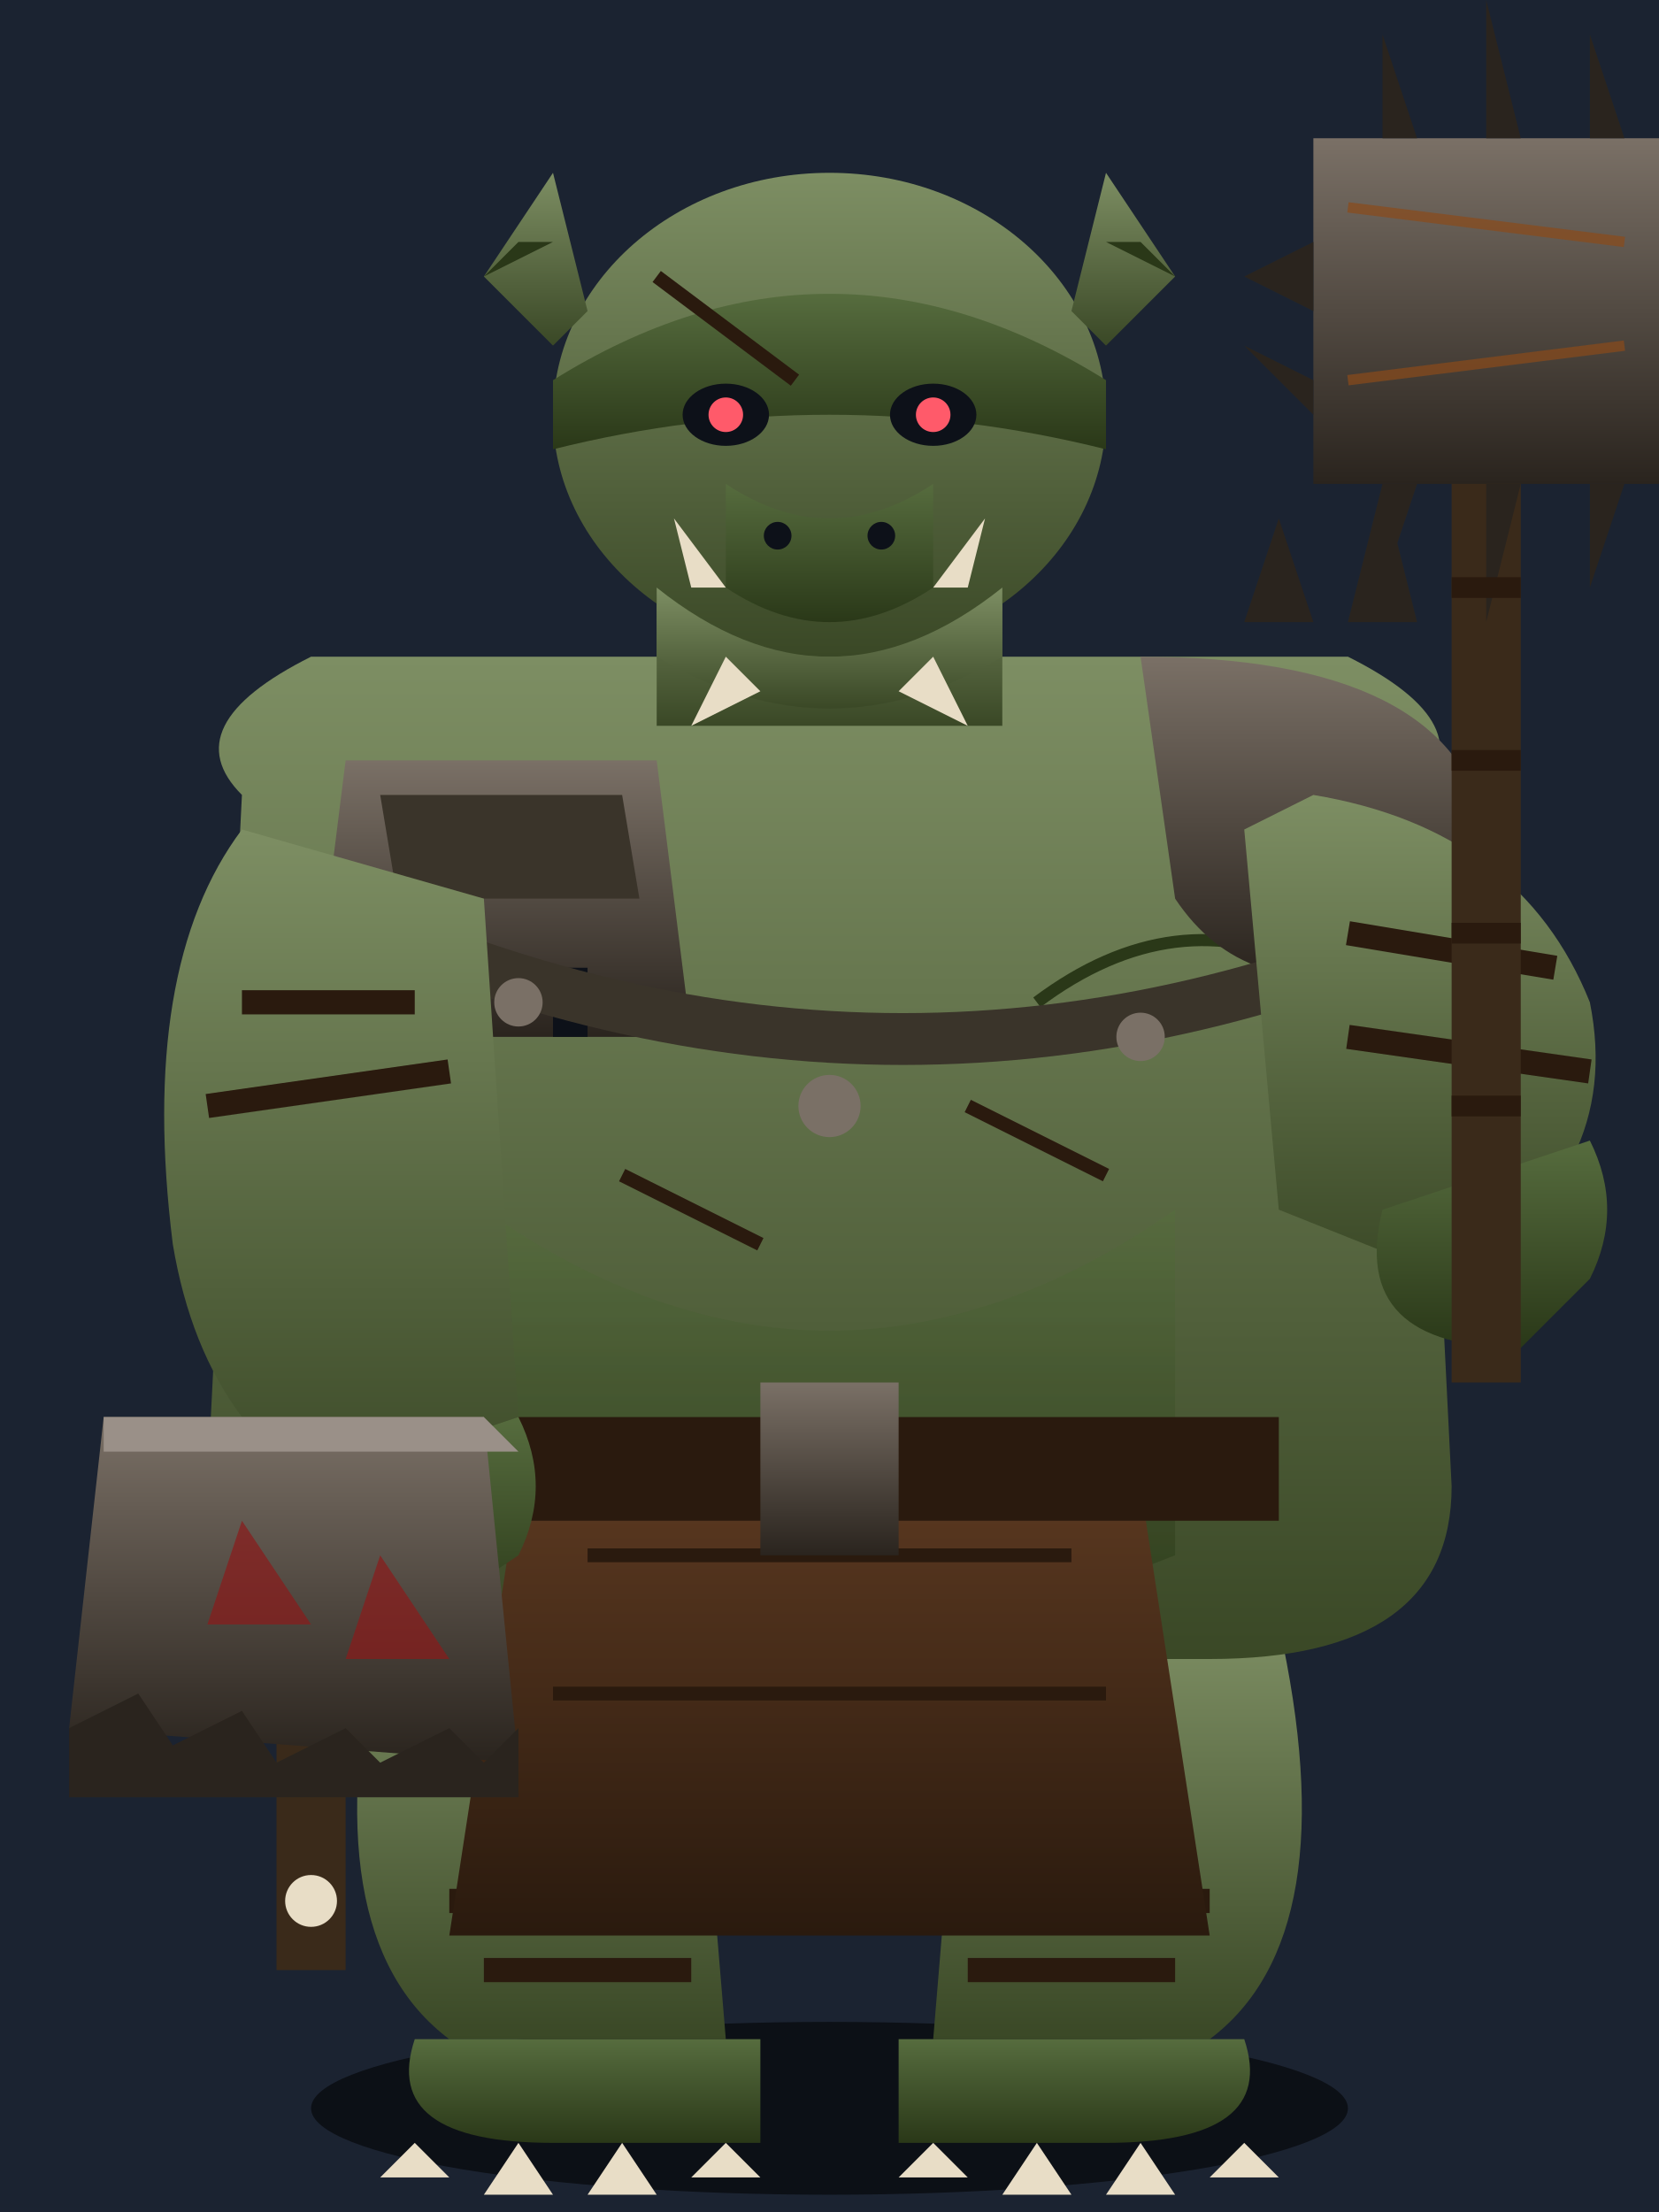
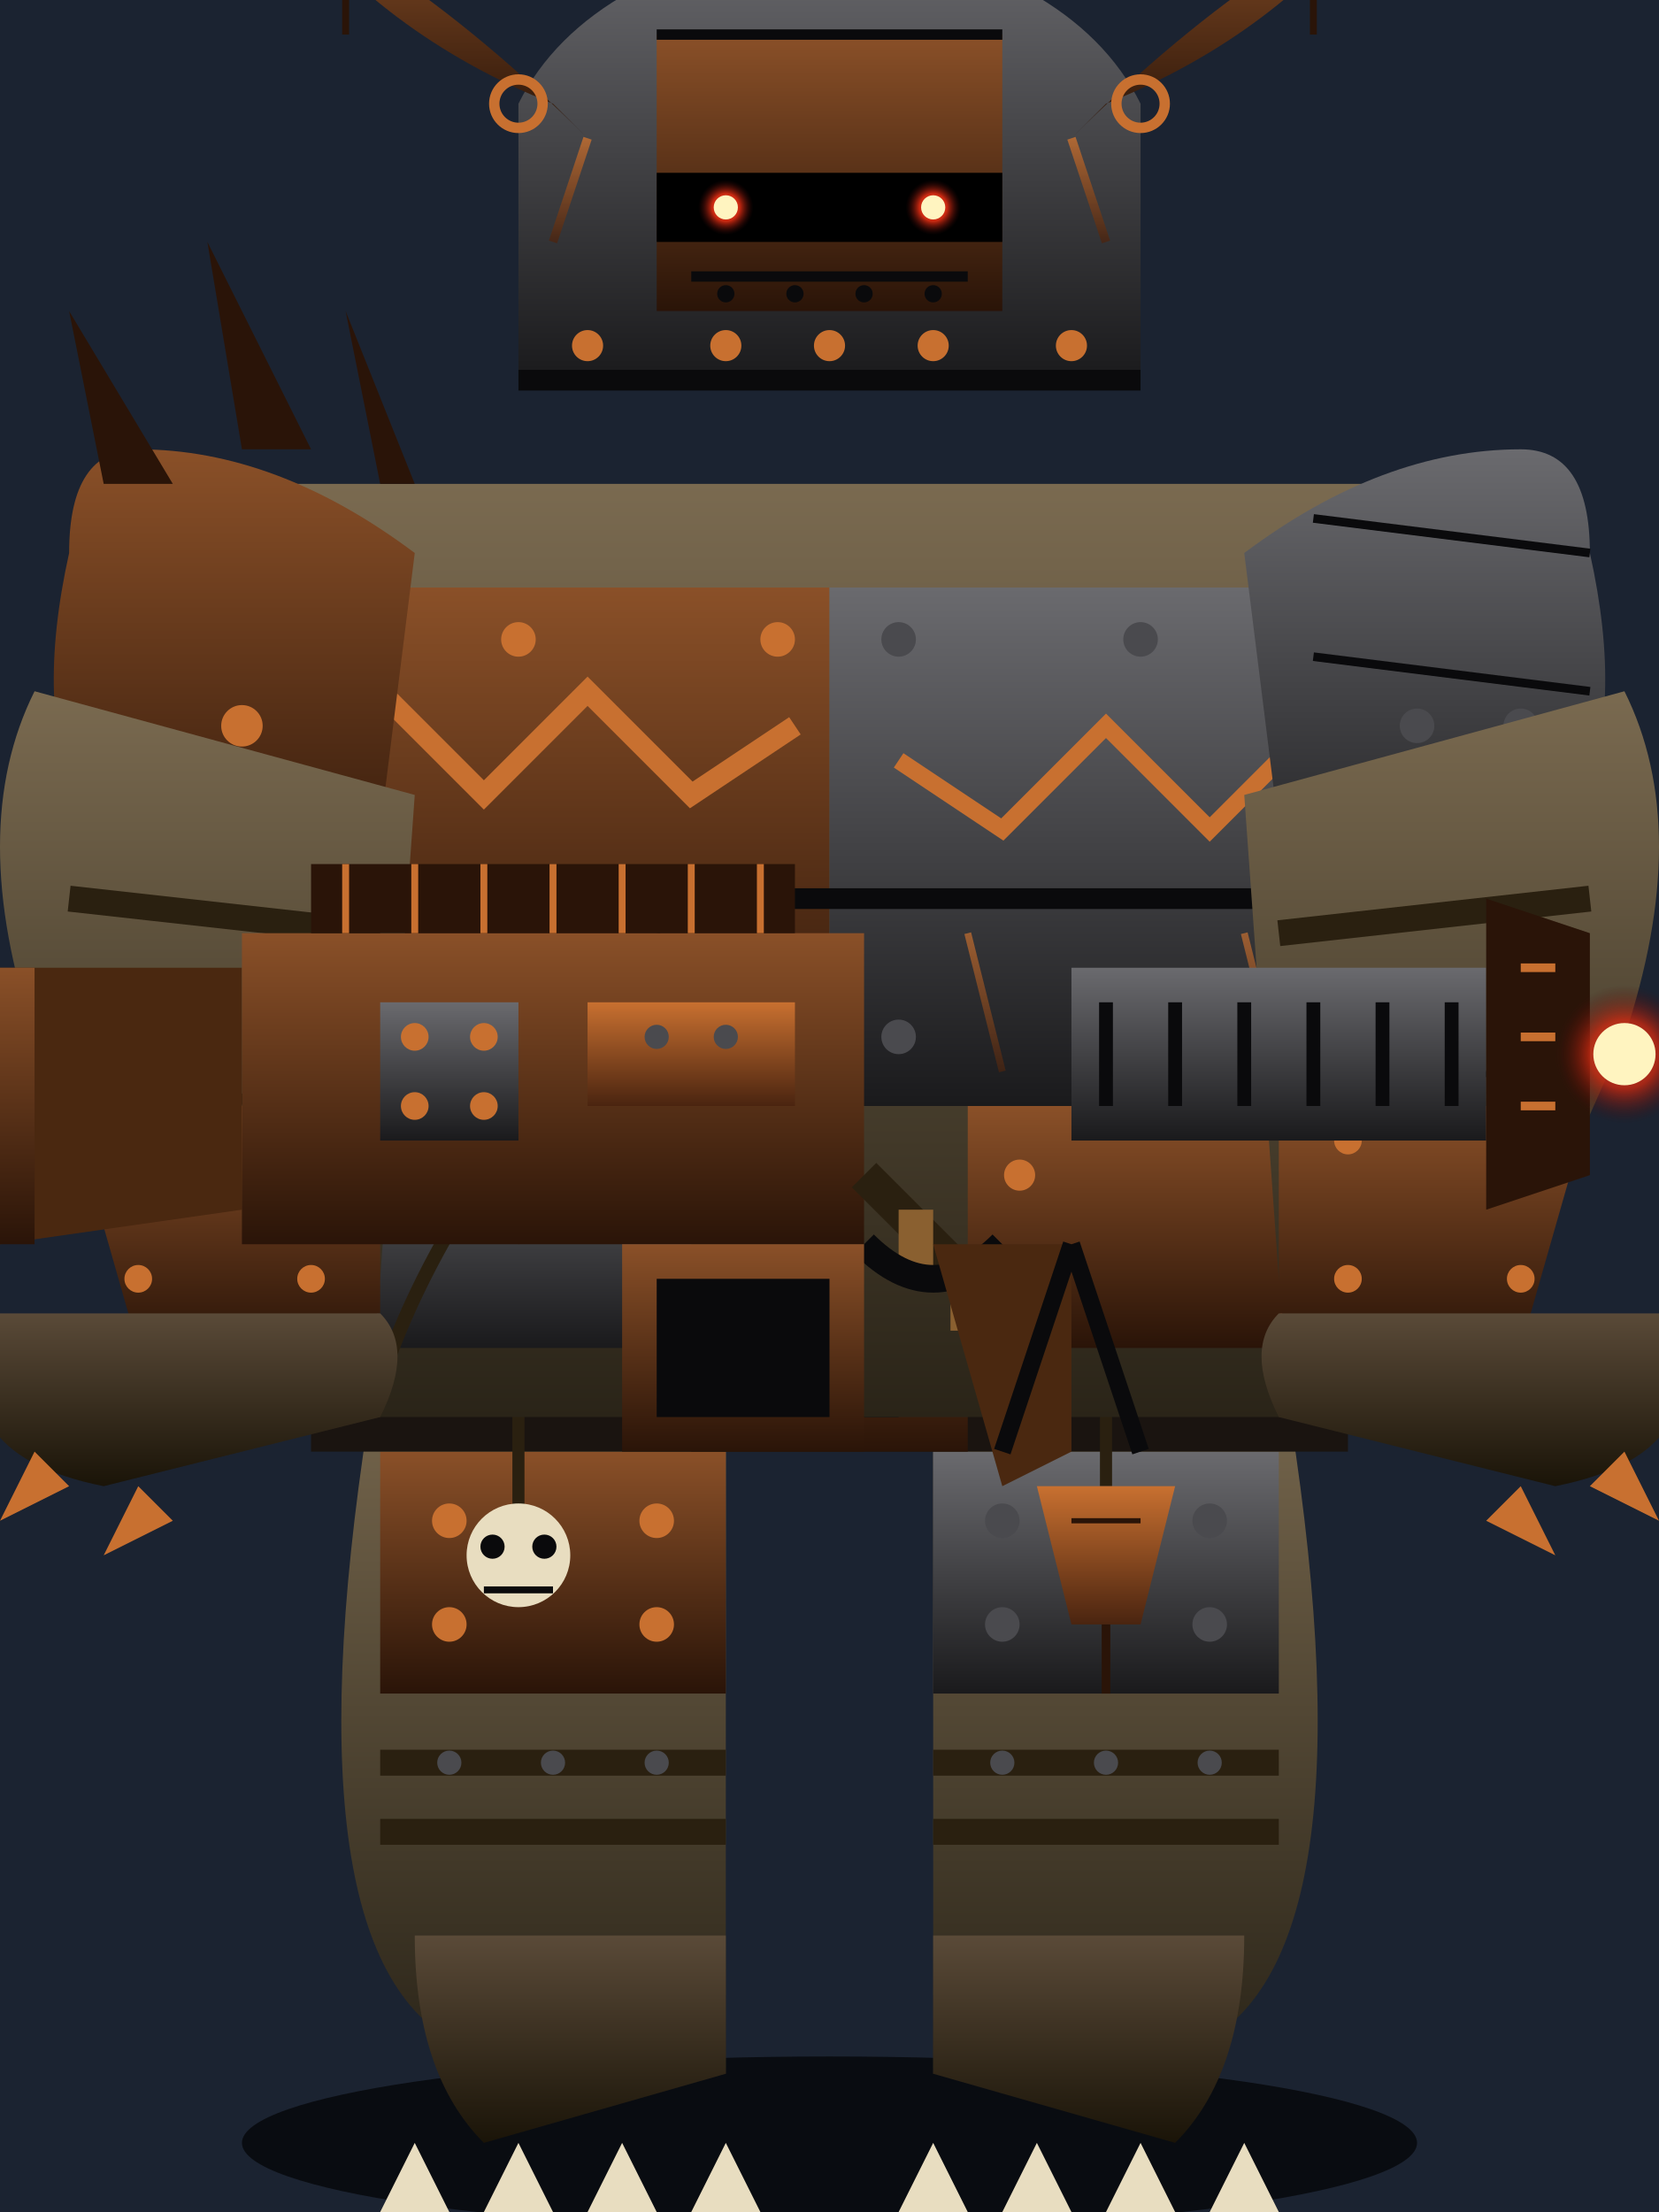
<svg xmlns="http://www.w3.org/2000/svg" viewBox="0 0 96 128">
  <defs>
    <linearGradient id="t-skin" x1="0" x2="0" y1="0" y2="1">
-       <stop offset="0" stop-color="#7d8e63" />
-       <stop offset="1" stop-color="#3a4826" />
+       <stop offset="0" stop-color="#7a6a50" />
+       <stop offset="1" stop-color="#2a2418" />
    </linearGradient>
    <linearGradient id="t-skin-dark" x1="0" x2="0" y1="0" y2="1">
-       <stop offset="0" stop-color="#566c3e" />
-       <stop offset="1" stop-color="#2a3818" />
+       <stop offset="0" stop-color="#5a4a38" />
+       <stop offset="1" stop-color="#1a1408" />
+     </linearGradient>
+     <linearGradient id="t-rust" x1="0" x2="0" y1="0" y2="1">
+       <stop offset="0" stop-color="#8a5028" />
+       <stop offset="1" stop-color="#2a1408" />
+     </linearGradient>
+     <linearGradient id="t-rust-hl" x1="0" x2="0" y1="0" y2="1">
+       <stop offset="0" stop-color="#c87030" />
+       <stop offset="1" stop-color="#4a2410" />
    </linearGradient>
    <linearGradient id="t-metal" x1="0" x2="0" y1="0" y2="1">
-       <stop offset="0" stop-color="#7a7066" />
-       <stop offset="1" stop-color="#2a241e" />
-     </linearGradient>
-     <linearGradient id="t-leather" x1="0" x2="0" y1="0" y2="1">
-       <stop offset="0" stop-color="#5a3820" />
-       <stop offset="1" stop-color="#2a1a0e" />
-     </linearGradient>
+       <stop offset="0" stop-color="#6a6a6e" />
+       <stop offset="1" stop-color="#1a1a1c" />
+     </linearGradient>
+     <linearGradient id="t-rag" x1="0" x2="0" y1="0" y2="1">
+       <stop offset="0" stop-color="#6a5838" />
+       <stop offset="1" stop-color="#2a2010" />
+     </linearGradient>
+     <radialGradient id="t-eye" cx=".5" cy=".5" r=".5">
+       <stop offset="0" stop-color="#ff5a3c" />
+       <stop offset=".5" stop-color="#c82810" />
+       <stop offset="1" stop-color="#3a0808" stop-opacity="0" />
+     </radialGradient>
  </defs>
  <rect width="96" height="128" fill="#1b2331" />
-   <ellipse cx="48" cy="122" rx="30" ry="5" fill="#000" opacity=".55" />
-   <path d="M22 94 Q18 112 26 118 L42 118 L40 94 Z" fill="url(#t-skin)" />
-   <path d="M74 94 Q78 112 70 118 L54 118 L56 94 Z" fill="url(#t-skin)" />
-   <path d="M26 110 L42 110 M28 114 L40 114" stroke="#2a1a0e" stroke-width="1.4" />
-   <path d="M54 110 L70 110 M56 114 L68 114" stroke="#2a1a0e" stroke-width="1.4" />
-   <path d="M24 118 Q22 124 32 124 L44 124 L44 118 Z" fill="url(#t-skin-dark)" />
-   <path d="M72 118 Q74 124 64 124 L52 124 L52 118 Z" fill="url(#t-skin-dark)" />
-   <path d="M24 124 L22 126 L26 126 Z" fill="#e8ddc6" />
-   <path d="M30 124 L28 127 L32 127 Z" fill="#e8ddc6" />
-   <path d="M36 124 L34 127 L38 127 Z" fill="#e8ddc6" />
-   <path d="M42 124 L40 126 L44 126 Z" fill="#e8ddc6" />
-   <path d="M54 124 L52 126 L56 126 Z" fill="#e8ddc6" />
-   <path d="M60 124 L58 127 L62 127 Z" fill="#e8ddc6" />
-   <path d="M66 124 L64 127 L68 127 Z" fill="#e8ddc6" />
-   <path d="M72 124 L70 126 L74 126 Z" fill="#e8ddc6" />
-   <path d="M14 46 Q10 42 18 38 L78 38 Q86 42 82 46 L84 86 Q84 96 70 96 L26 96 Q12 96 12 86 Z" fill="url(#t-skin)" />
-   <path d="M28 70 Q48 84 68 70 L68 90 Q48 98 28 90 Z" fill="url(#t-skin-dark)" opacity=".7" />
-   <path d="M20 56 Q28 52 36 58" fill="none" stroke="#2a3818" stroke-width="0.7" />
-   <path d="M60 58 Q68 52 76 56" fill="none" stroke="#2a3818" stroke-width="0.7" />
-   <path d="M36 68 L44 72" stroke="#2a1a0e" stroke-width="0.8" />
-   <path d="M56 64 L64 68" stroke="#2a1a0e" stroke-width="0.8" />
-   <path d="M20 44 L38 44 L40 60 L18 60 Z" fill="url(#t-metal)" />
-   <path d="M22 46 L36 46 L37 52 L23 52 Z" fill="#3a342a" />
-   <rect x="24" y="56" width="2" height="4" fill="#0d1119" />
-   <rect x="32" y="56" width="2" height="4" fill="#0d1119" />
-   <path d="M66 38 Q84 38 86 48 L80 56 Q72 58 68 52 Z" fill="url(#t-metal)" />
-   <path d="M72 36 L74 30 L76 36 Z" fill="#2a241e" />
-   <path d="M78 36 L80 28 L82 36 Z" fill="#2a241e" />
-   <path d="M84 42 L88 38 L86 46 Z" fill="#2a241e" />
-   <path d="M14 50 Q48 68 82 54" stroke="#3a342a" stroke-width="3" fill="none" />
-   <circle cx="20" cy="52" r="1.4" fill="#7a7066" />
-   <circle cx="30" cy="58" r="1.4" fill="#7a7066" />
-   <circle cx="48" cy="64" r="1.8" fill="#7a7066" />
-   <circle cx="66" cy="60" r="1.4" fill="#7a7066" />
-   <circle cx="76" cy="56" r="1.4" fill="#7a7066" />
-   <path d="M30 86 L66 86 L70 112 L26 112 Z" fill="url(#t-leather)" />
-   <path d="M34 90 L62 90 M32 98 L64 98" stroke="#2a1a0e" stroke-width="0.8" />
-   <rect x="22" y="82" width="52" height="6" fill="#2a1a0e" />
-   <rect x="44" y="80" width="8" height="10" fill="url(#t-metal)" />
-   <path d="M38 32 L58 32 L58 42 L38 42 Z" fill="url(#t-skin)" />
-   <ellipse cx="48" cy="24" rx="16" ry="14" fill="url(#t-skin)" />
-   <path d="M32 22 Q48 12 64 22 L64 26 Q48 22 32 26 Z" fill="url(#t-skin-dark)" />
-   <ellipse cx="42" cy="24" rx="2.5" ry="1.8" fill="#0d1119" />
-   <ellipse cx="54" cy="24" rx="2.5" ry="1.8" fill="#0d1119" />
-   <circle cx="42" cy="24" r="1" fill="#ff5a6a" />
-   <circle cx="54" cy="24" r="1" fill="#ff5a6a" />
-   <path d="M42 28 Q48 32 54 28 L54 34 Q48 38 42 34 Z" fill="url(#t-skin-dark)" />
-   <circle cx="45" cy="31" r="0.8" fill="#0d1119" />
-   <circle cx="51" cy="31" r="0.8" fill="#0d1119" />
-   <path d="M38 34 Q48 42 58 34 L58 38 Q48 44 38 38 Z" fill="url(#t-skin)" />
-   <path d="M40 34 L39 30 L42 34 Z" fill="#e8ddc6" />
-   <path d="M56 34 L57 30 L54 34 Z" fill="#e8ddc6" />
-   <path d="M42 38 L40 42 L44 40 Z" fill="#e8ddc6" />
-   <path d="M54 38 L56 42 L52 40 Z" fill="#e8ddc6" />
-   <path d="M32 20 L28 16 L32 10 L34 18 Z" fill="url(#t-skin)" />
-   <path d="M64 20 L68 16 L64 10 L62 18 Z" fill="url(#t-skin)" />
-   <path d="M30 14 L28 16 L32 14 Z" fill="#2a3818" />
-   <path d="M66 14 L68 16 L64 14 Z" fill="#2a3818" />
-   <path d="M38 16 L46 22" stroke="#2a1a0e" stroke-width="0.8" />
-   <path d="M14 48 Q8 56 10 72 Q12 84 22 88 L30 82 L28 52 Z" fill="url(#t-skin)" />
-   <path d="M14 58 L24 58 M12 64 L26 62" stroke="#2a1a0e" stroke-width="1.4" />
-   <path d="M18 86 Q16 94 24 94 L30 90 Q32 86 30 82 Z" fill="url(#t-skin-dark)" />
-   <path d="M22 94 L21 98 L24 98 Z" fill="#e8ddc6" />
-   <path d="M26 94 L25 98 L28 98 Z" fill="#e8ddc6" />
-   <path d="M76 46 Q88 48 92 58 Q94 68 84 74 L74 70 L72 48 Z" fill="url(#t-skin)" />
-   <path d="M78 54 L90 56 M78 60 L92 62" stroke="#2a1a0e" stroke-width="1.4" />
-   <path d="M80 70 Q78 78 88 78 L92 74 Q94 70 92 66 Z" fill="url(#t-skin-dark)" />
-   <rect x="16" y="90" width="4" height="24" fill="#3a2a1a" />
-   <path d="M6 82 L28 82 L30 102 L4 100 Z" fill="url(#t-metal)" />
-   <path d="M6 82 L28 82 L30 84 L6 84 Z" fill="#9a9088" />
-   <path d="M4 100 L8 98 L10 101 L14 99 L16 102 L20 100 L22 102 L26 100 L28 102 L30 100 L30 104 L4 104 Z" fill="#2a241e" />
-   <path d="M14 88 L18 94 L12 94 Z" fill="#8a1a1a" opacity=".7" />
-   <path d="M22 90 L26 96 L20 96 Z" fill="#8a1a1a" opacity=".7" />
-   <circle cx="18" cy="110" r="1.5" fill="#e8ddc6" />
-   <rect x="84" y="20" width="4" height="60" fill="#3a2a1a" />
-   <path d="M76 8 L96 8 L96 28 L76 28 Z" fill="url(#t-metal)" />
-   <path d="M80 8 L80 2 L82 8 Z" fill="#2a241e" />
-   <path d="M86 8 L86 0 L88 8 Z" fill="#2a241e" />
-   <path d="M92 8 L92 2 L94 8 Z" fill="#2a241e" />
-   <path d="M80 28 L80 34 L82 28 Z" fill="#2a241e" />
-   <path d="M86 28 L86 36 L88 28 Z" fill="#2a241e" />
-   <path d="M92 28 L92 34 L94 28 Z" fill="#2a241e" />
-   <path d="M76 14 L72 16 L76 18 Z" fill="#2a241e" />
-   <path d="M76 22 L72 20 L76 24 Z" fill="#2a241e" />
-   <path d="M78 12 L94 14 M78 22 L94 20" stroke="#8a4a1a" stroke-width="0.6" opacity=".7" />
-   <path d="M84 34 L88 34 M84 44 L88 44 M84 54 L88 54 M84 64 L88 64" stroke="#2a1a0e" stroke-width="1.2" />
+   <ellipse cx="48" cy="124" rx="34" ry="5" fill="#000" opacity=".65" />
+   <path d="M22 78 Q16 112 26 118 L42 120 L42 78 Z" fill="url(#t-skin)" />
+   <path d="M74 78 Q80 112 70 118 L54 120 L54 78 Z" fill="url(#t-skin)" />
+   <path d="M22 84 L42 84 L42 98 L22 98 Z" fill="url(#t-rust)" />
+   <path d="M74 84 L54 84 L54 98 L74 98 Z" fill="url(#t-metal)" />
+   <circle cx="26" cy="88" r="1" fill="#c87030" />
+   <circle cx="38" cy="88" r="1" fill="#c87030" />
+   <circle cx="26" cy="94" r="1" fill="#c87030" />
+   <circle cx="38" cy="94" r="1" fill="#c87030" />
+   <circle cx="58" cy="88" r="1" fill="#4a4a4e" />
+   <circle cx="70" cy="88" r="1" fill="#4a4a4e" />
+   <circle cx="58" cy="94" r="1" fill="#4a4a4e" />
+   <circle cx="70" cy="94" r="1" fill="#4a4a4e" />
+   <path d="M22 102 L42 102 M22 106 L42 106" stroke="#2a2010" stroke-width="1.5" />
+   <path d="M54 102 L74 102 M54 106 L74 106" stroke="#2a2010" stroke-width="1.5" />
+   <circle cx="26" cy="102" r="0.7" fill="#4a4a4e" />
+   <circle cx="32" cy="102" r="0.7" fill="#4a4a4e" />
+   <circle cx="38" cy="102" r="0.7" fill="#4a4a4e" />
+   <circle cx="58" cy="102" r="0.7" fill="#4a4a4e" />
+   <circle cx="64" cy="102" r="0.7" fill="#4a4a4e" />
+   <circle cx="70" cy="102" r="0.7" fill="#4a4a4e" />
+   <path d="M24 112 L42 112 L42 120 L28 124 Q24 120 24 112 Z" fill="url(#t-skin-dark)" />
+   <path d="M72 112 L54 112 L54 120 L68 124 Q72 120 72 112 Z" fill="url(#t-skin-dark)" />
+   <path d="M24 124 L22 128 L26 128 Z" fill="#e8ddc0" />
+   <path d="M30 124 L28 128 L32 128 Z" fill="#e8ddc0" />
+   <path d="M36 124 L34 128 L38 128 Z" fill="#e8ddc0" />
+   <path d="M42 124 L40 128 L44 128 Z" fill="#e8ddc0" />
+   <path d="M54 124 L52 128 L56 128 Z" fill="#e8ddc0" />
+   <path d="M60 124 L58 128 L62 128 Z" fill="#e8ddc0" />
+   <path d="M66 124 L64 128 L68 128 Z" fill="#e8ddc0" />
+   <path d="M72 124 L70 128 L74 128 Z" fill="#e8ddc0" />
+   <path d="M18 72 L78 72 L78 84 L18 84 Z" fill="#1a1410" />
+   <rect x="40" y="70" width="16" height="14" fill="url(#t-rust)" />
+   <rect x="44" y="74" width="8" height="8" fill="#0a0a0c" />
+   <path d="M45 76 L51 76 M48 74 L48 80 M45 80 L51 80" stroke="#c87030" stroke-width="0.8" />
+   <path d="M30 80 L30 88" stroke="#2a2010" stroke-width="0.7" />
+   <circle cx="30" cy="90" r="3" fill="#e8ddc0" />
+   <circle cx="28.5" cy="89.5" r="0.7" fill="#0a0a0c" />
+   <circle cx="31.5" cy="89.5" r="0.7" fill="#0a0a0c" />
+   <path d="M28 92 L32 92" stroke="#0a0a0c" stroke-width="0.4" />
+   <path d="M64 80 L64 86" stroke="#2a2010" stroke-width="0.7" />
+   <path d="M60 86 L68 86 L66 94 L62 94 Z" fill="url(#t-rust-hl)" />
+   <path d="M64 94 L64 98" stroke="#2a1408" stroke-width="0.5" />
+   <path d="M62 88 L66 88" stroke="#2a1408" stroke-width="0.3" />
+   <path d="M10 36 Q6 32 14 28 L82 28 Q90 32 86 36 L86 78 Q86 82 82 82 L14 82 Q10 82 10 78 Z" fill="url(#t-skin)" />
+   <path d="M14 34 L48 34 L48 64 L14 64 Z" fill="url(#t-rust)" />
+   <path d="M48 34 L82 34 L82 64 L48 64 Z" fill="url(#t-metal)" />
+   <path d="M14 52 L82 52" stroke="#0a0a0c" stroke-width="1.2" />
+   <path d="M18 64 L40 64 L40 78 L18 78 Z" fill="url(#t-metal)" />
+   <path d="M56 64 L78 64 L78 78 L56 78 Z" fill="url(#t-rust)" />
+   <circle cx="17" cy="37" r="1" fill="#c87030" />
+   <circle cx="30" cy="37" r="1" fill="#c87030" />
+   <circle cx="45" cy="37" r="1" fill="#c87030" />
+   <circle cx="17" cy="60" r="1" fill="#c87030" />
+   <circle cx="30" cy="60" r="1" fill="#c87030" />
+   <circle cx="45" cy="60" r="1" fill="#c87030" />
+   <circle cx="52" cy="37" r="1" fill="#4a4a4e" />
+   <circle cx="66" cy="37" r="1" fill="#4a4a4e" />
+   <circle cx="79" cy="37" r="1" fill="#4a4a4e" />
+   <circle cx="52" cy="60" r="1" fill="#4a4a4e" />
+   <circle cx="66" cy="60" r="1" fill="#4a4a4e" />
+   <circle cx="79" cy="60" r="1" fill="#4a4a4e" />
+   <circle cx="21" cy="68" r="0.9" fill="#4a4a4e" />
+   <circle cx="37" cy="68" r="0.9" fill="#4a4a4e" />
+   <circle cx="21" cy="76" r="0.9" fill="#4a4a4e" />
+   <circle cx="37" cy="76" r="0.9" fill="#4a4a4e" />
+   <circle cx="59" cy="68" r="0.9" fill="#c87030" />
+   <circle cx="75" cy="68" r="0.9" fill="#c87030" />
+   <circle cx="59" cy="76" r="0.9" fill="#c87030" />
+   <circle cx="75" cy="76" r="0.9" fill="#c87030" />
+   <path d="M16 44 L22 40 L28 46 L34 40 L40 46 L46 42" fill="none" stroke="#c87030" stroke-width="1.2" />
+   <path d="M52 44 L58 48 L64 42 L70 48 L76 42 L80 46" fill="none" stroke="#c87030" stroke-width="1" />
+   <path d="M22 54 L20 62" stroke="#2a1408" stroke-width="0.4" />
+   <path d="M38 54 L40 62" stroke="#2a1408" stroke-width="0.4" />
+   <path d="M56 54 L58 62" stroke="url(#t-rust-hl)" stroke-width="0.4" opacity=".7" />
+   <path d="M72 54 L74 62" stroke="url(#t-rust-hl)" stroke-width="0.4" opacity=".7" />
+   <path d="M30 56 L28 60 L28 68 L30 72 L40 70 L40 58 Z" fill="url(#t-rust-hl)" />
+   <path d="M40 58 L48 56 L48 72 L40 70 Z" fill="url(#t-rust)" />
+   <ellipse cx="48" cy="64" rx="1.5" ry="8" fill="#2a1408" />
+   <rect x="24" y="62" width="4" height="4" fill="#0a0a0c" />
+   <path d="M28 68 Q24 74 22 80" stroke="#2a2010" stroke-width="0.8" fill="none" />
+   <path d="M4 32 Q0 50 14 54 L22 48 L24 32 Q16 26 8 26 Q4 26 4 32 Z" fill="url(#t-rust)" />
+   <path d="M6 28 L4 18 L10 28 Z" fill="#2a1408" />
+   <path d="M14 26 L12 14 L18 26 Z" fill="#2a1408" />
+   <path d="M22 28 L20 18 L24 28 Z" fill="#2a1408" />
+   <circle cx="14" cy="42" r="1.2" fill="#c87030" />
+   <path d="M92 32 Q96 50 82 54 L74 48 L72 32 Q80 26 88 26 Q92 26 92 32 Z" fill="url(#t-metal)" />
+   <path d="M76 30 L92 32" stroke="#0a0a0c" stroke-width="0.5" />
+   <path d="M76 38 L92 40" stroke="#0a0a0c" stroke-width="0.5" />
+   <path d="M76 46 L92 48" stroke="#0a0a0c" stroke-width="0.5" />
+   <circle cx="82" cy="42" r="1" fill="#4a4a4e" />
+   <circle cx="88" cy="42" r="1" fill="#4a4a4e" />
+   <path d="M2 40 Q-2 48 2 60 L10 78 Q18 82 22 74 L24 46 Z" fill="url(#t-skin)" />
+   <path d="M94 40 Q98 48 94 60 L86 78 Q78 82 74 74 L72 46 Z" fill="url(#t-skin)" />
+   <path d="M4 52 L22 54" stroke="#2a2010" stroke-width="1.5" />
+   <path d="M92 52 L74 54" stroke="#2a2010" stroke-width="1.5" />
+   <path d="M10 62 L20 66" stroke="#1a1408" stroke-width="0.6" />
+   <path d="M86 62 L76 66" stroke="#1a1408" stroke-width="0.6" />
+   <path d="M4 64 L22 64 L22 76 L8 78 Z" fill="url(#t-rust)" />
+   <path d="M92 64 L74 64 L74 76 L88 78 Z" fill="url(#t-rust)" />
+   <circle cx="8" cy="66" r="0.8" fill="#c87030" />
+   <circle cx="18" cy="66" r="0.8" fill="#c87030" />
+   <circle cx="8" cy="74" r="0.8" fill="#c87030" />
+   <circle cx="18" cy="74" r="0.8" fill="#c87030" />
+   <circle cx="88" cy="66" r="0.8" fill="#c87030" />
+   <circle cx="78" cy="66" r="0.8" fill="#c87030" />
+   <circle cx="88" cy="74" r="0.8" fill="#c87030" />
+   <circle cx="78" cy="74" r="0.8" fill="#c87030" />
+   <path d="M0 76 Q-4 84 6 86 L22 82 Q24 78 22 76 Z" fill="url(#t-skin-dark)" />
+   <path d="M96 76 Q100 84 90 86 L74 82 Q72 78 74 76 Z" fill="url(#t-skin-dark)" />
+   <path d="M2 84 L0 88 L4 86 Z" fill="#c87030" />
+   <path d="M8 86 L6 90 L10 88 Z" fill="#c87030" />
+   <path d="M94 84 L96 88 L92 86 Z" fill="#c87030" />
+   <path d="M88 86 L90 90 L86 88 Z" fill="#c87030" />
+   <path d="M30 6 Q34 -2 48 -4 Q62 -2 66 6 L66 22 L30 22 Z" fill="url(#t-metal)" />
+   <path d="M30 22 L66 22" stroke="#0a0a0c" stroke-width="1.2" />
+   <circle cx="34" cy="20" r="0.9" fill="#c87030" />
+   <circle cx="42" cy="20" r="0.9" fill="#c87030" />
+   <circle cx="48" cy="20" r="0.9" fill="#c87030" />
+   <circle cx="54" cy="20" r="0.9" fill="#c87030" />
+   <circle cx="62" cy="20" r="0.9" fill="#c87030" />
+   <path d="M38 2 L58 2 L58 18 L38 18 Z" fill="url(#t-rust)" />
+   <path d="M38 2 L58 2" stroke="#0a0a0c" stroke-width="0.6" />
+   <path d="M38 10 L58 10 L58 14 L38 14 Z" fill="#000" />
+   <circle cx="42" cy="12" r="1.6" fill="url(#t-eye)" />
+   <circle cx="54" cy="12" r="1.6" fill="url(#t-eye)" />
+   <circle cx="42" cy="12" r="0.7" fill="#fff4c0" />
+   <circle cx="54" cy="12" r="0.7" fill="#fff4c0" />
+   <path d="M40 16 L56 16" stroke="#0a0a0c" stroke-width="0.6" />
+   <circle cx="42" cy="17" r="0.5" fill="#0a0a0c" />
+   <circle cx="46" cy="17" r="0.5" fill="#0a0a0c" />
+   <circle cx="50" cy="17" r="0.5" fill="#0a0a0c" />
+   <circle cx="54" cy="17" r="0.5" fill="#0a0a0c" />
+   <path d="M32 6 Q22 2 16 -6 L22 -2 Q28 2 34 8 Z" fill="url(#t-rust)" />
+   <path d="M64 6 Q74 2 80 -6 L74 -2 Q68 2 62 8 Z" fill="url(#t-rust)" />
+   <circle cx="30" cy="6" r="1.4" fill="none" stroke="#c87030" stroke-width="0.6" />
+   <circle cx="66" cy="6" r="1.4" fill="none" stroke="#c87030" stroke-width="0.6" />
+   <path d="M18 -2 L20 -8 L22 -2 Z" fill="url(#t-rust-hl)" />
+   <path d="M20 -2 L20 2" stroke="#2a1408" stroke-width="0.4" />
+   <path d="M78 -2 L76 -8 L74 -2 Z" fill="url(#t-rust-hl)" />
+   <path d="M76 -2 L76 2" stroke="#2a1408" stroke-width="0.4" />
+   <path d="M34 8 L32 14" stroke="url(#t-rust-hl)" stroke-width="0.5" opacity=".8" />
+   <path d="M62 8 L64 14" stroke="url(#t-rust-hl)" stroke-width="0.5" opacity=".8" />
+   <path d="M0 56 L14 56 L14 70 L0 72 Z" fill="#4a2810" />
+   <rect x="-2" y="56" width="4" height="16" fill="url(#t-rust)" />
+   <path d="M14 54 L50 54 L50 72 L14 72 Z" fill="url(#t-rust)" />
+   <rect x="18" y="50" width="28" height="4" fill="#2a1408" />
+   <path d="M20 50 L20 54 M24 50 L24 54 M28 50 L28 54 M32 50 L32 54 M36 50 L36 54 M40 50 L40 54 M44 50 L44 54" stroke="#c87030" stroke-width="0.4" />
+   <rect x="22" y="58" width="8" height="8" fill="url(#t-metal)" />
+   <rect x="34" y="58" width="12" height="6" fill="url(#t-rust-hl)" />
+   <circle cx="24" cy="60" r="0.8" fill="#c87030" />
+   <circle cx="28" cy="60" r="0.8" fill="#c87030" />
+   <circle cx="24" cy="64" r="0.8" fill="#c87030" />
+   <circle cx="28" cy="64" r="0.8" fill="#c87030" />
+   <circle cx="38" cy="60" r="0.7" fill="#4a4a4e" />
+   <circle cx="42" cy="60" r="0.7" fill="#4a4a4e" />
+   <path d="M50 68 L60 78 L58 82" stroke="#2a2010" stroke-width="2" fill="none" />
+   <rect x="52" y="70" width="2" height="4" fill="#8a6030" />
+   <rect x="55" y="73" width="2" height="4" fill="#8a6030" />
+   <rect x="58" y="76" width="2" height="4" fill="#8a6030" />
+   <path d="M50 72 Q54 76 58 72" fill="none" stroke="#0a0a0c" stroke-width="1.6" />
+   <path d="M54 72 L62 72 L62 84 L58 86 Z" fill="#4a2810" />
+   <path d="M62 72 L58 84 M62 72 L66 84" fill="none" stroke="#0a0a0c" stroke-width="1" />
+   <path d="M36 72 L50 72 L50 84 L36 84 Z" fill="url(#t-rust)" />
+   <rect x="38" y="74" width="10" height="8" fill="#0a0a0c" />
+   <rect x="62" y="56" width="24" height="10" fill="url(#t-metal)" />
+   <path d="M64 58 L64 64 M68 58 L68 64 M72 58 L72 64 M76 58 L76 64 M80 58 L80 64 M84 58 L84 64" stroke="#0a0a0c" stroke-width="0.8" />
+   <path d="M86 52 L92 54 L92 68 L86 70 Z" fill="#2a1408" />
+   <path d="M88 56 L90 56 M88 60 L90 60 M88 64 L90 64" stroke="#c87030" stroke-width="0.5" />
+   <circle cx="94" cy="61" r="4" fill="url(#t-eye)" opacity=".8" />
+   <circle cx="94" cy="61" r="1.8" fill="#fff4c0" />
</svg>
